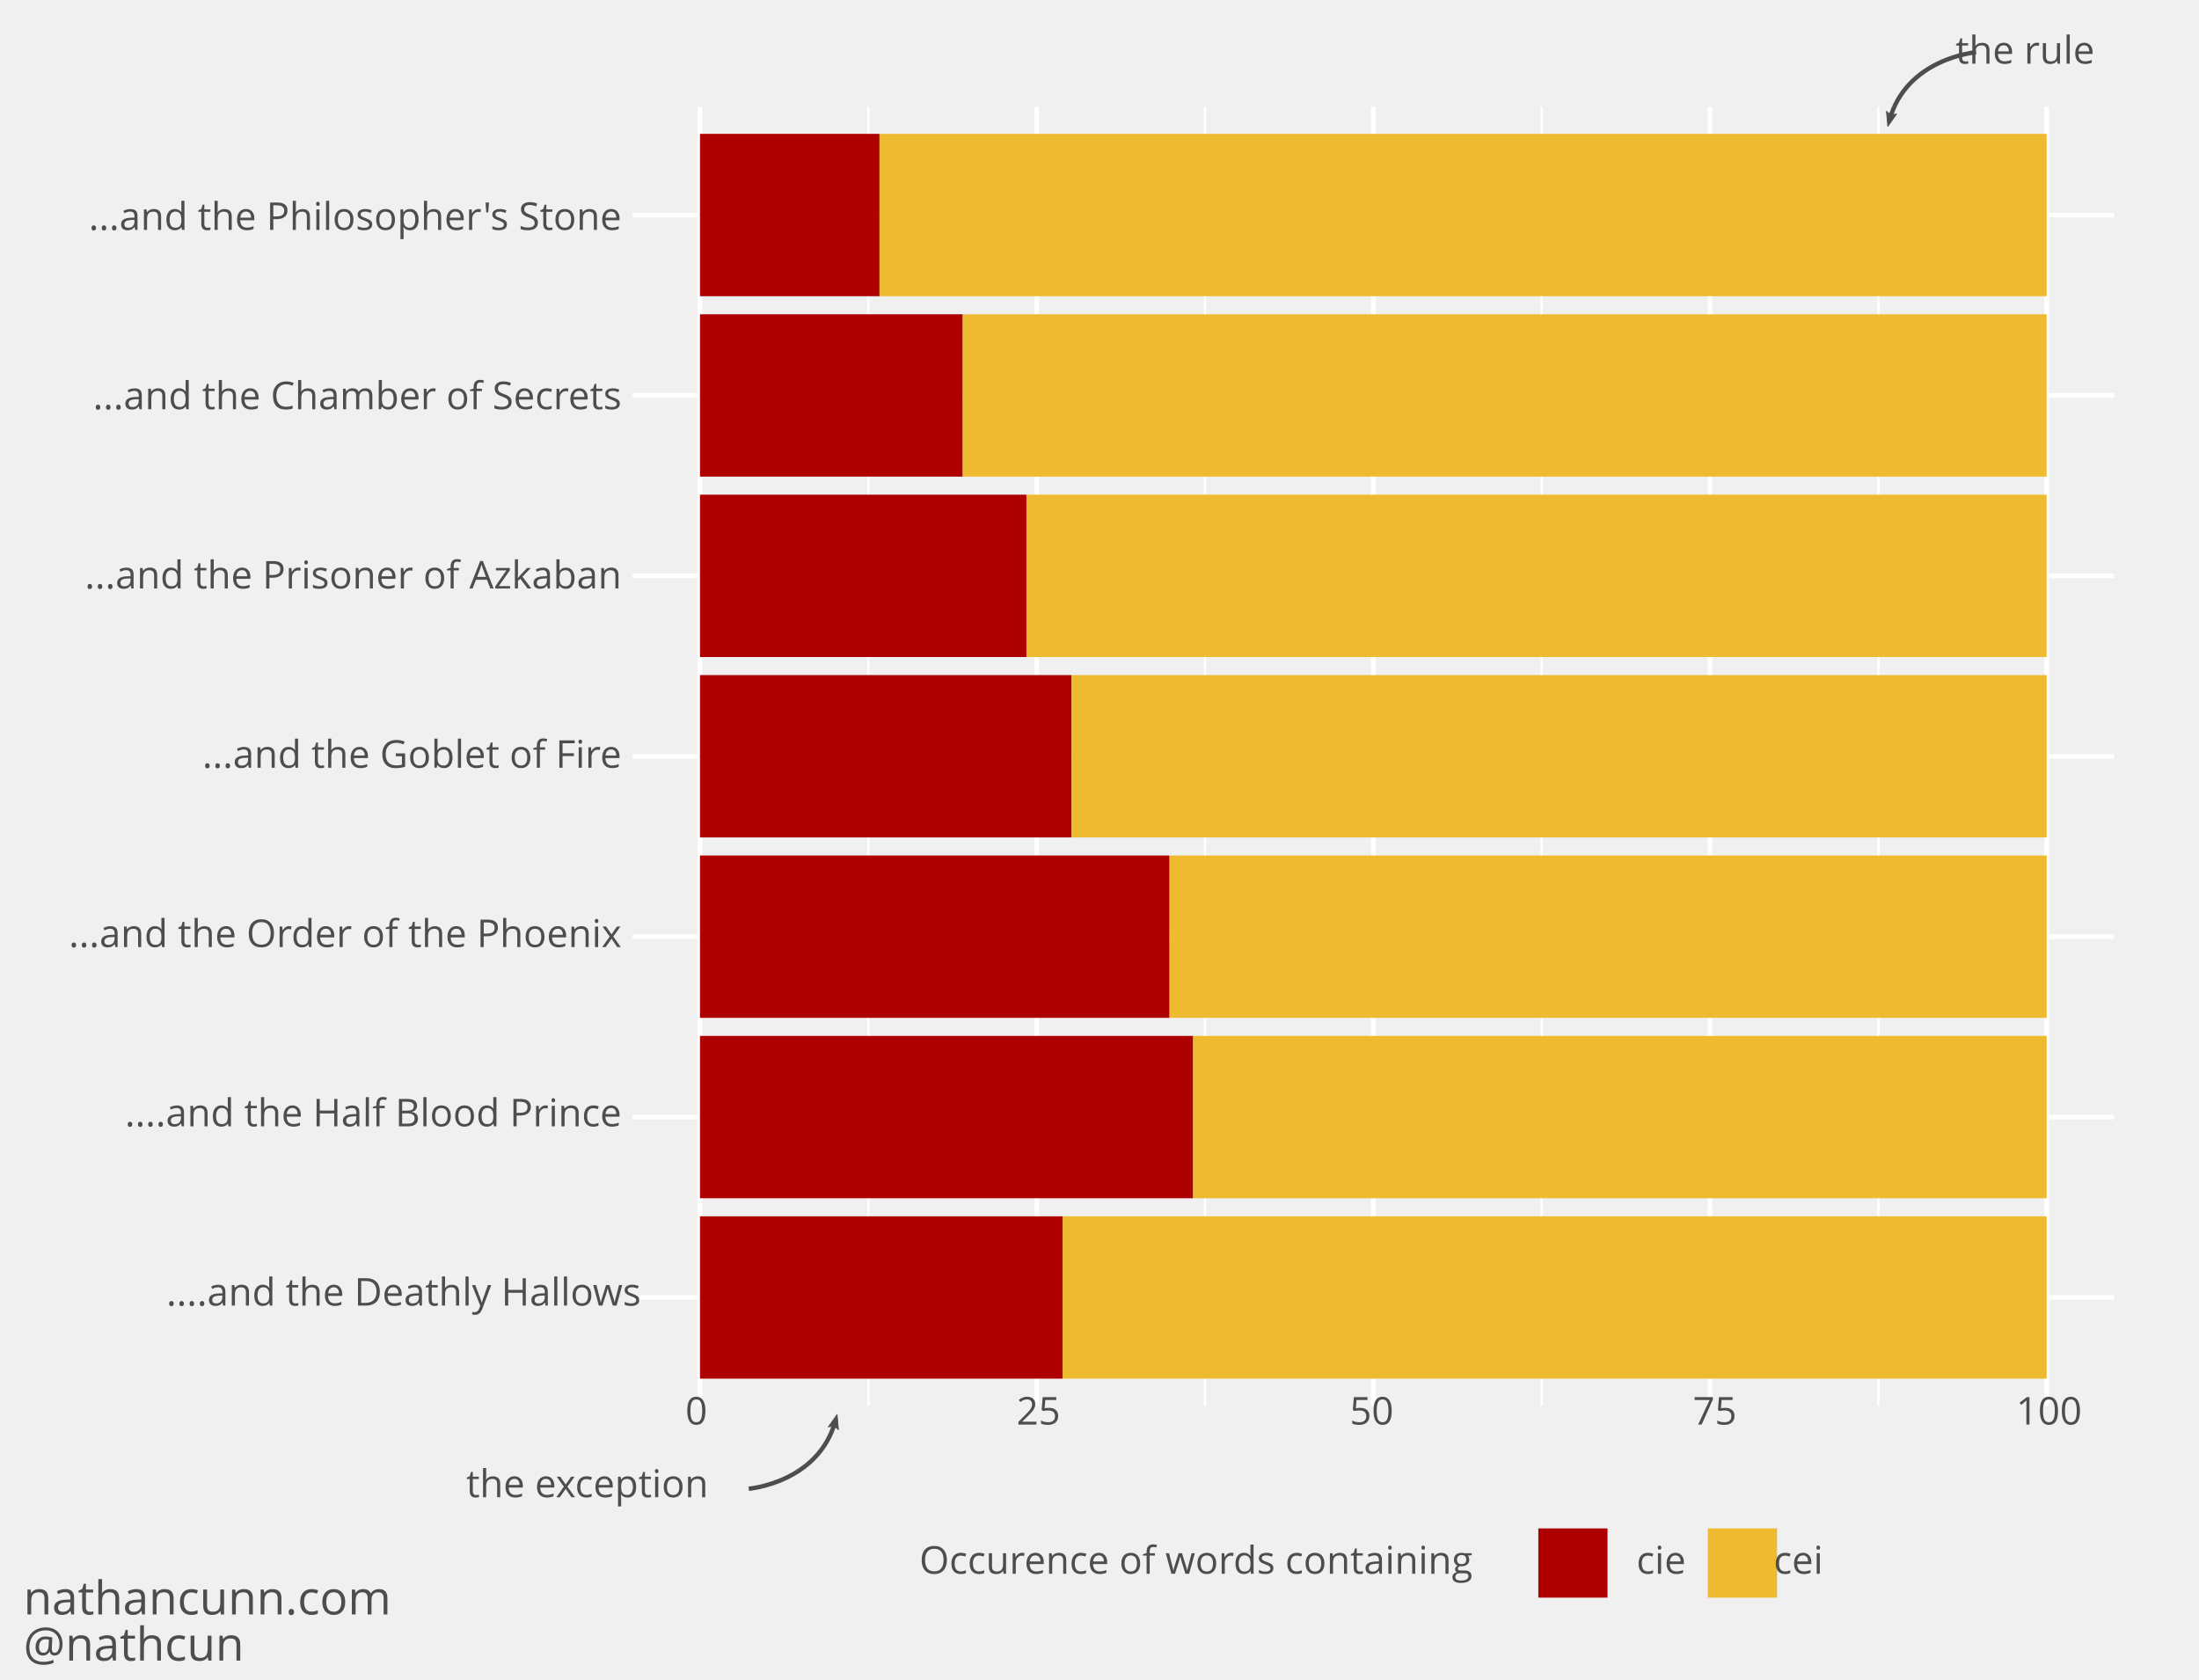
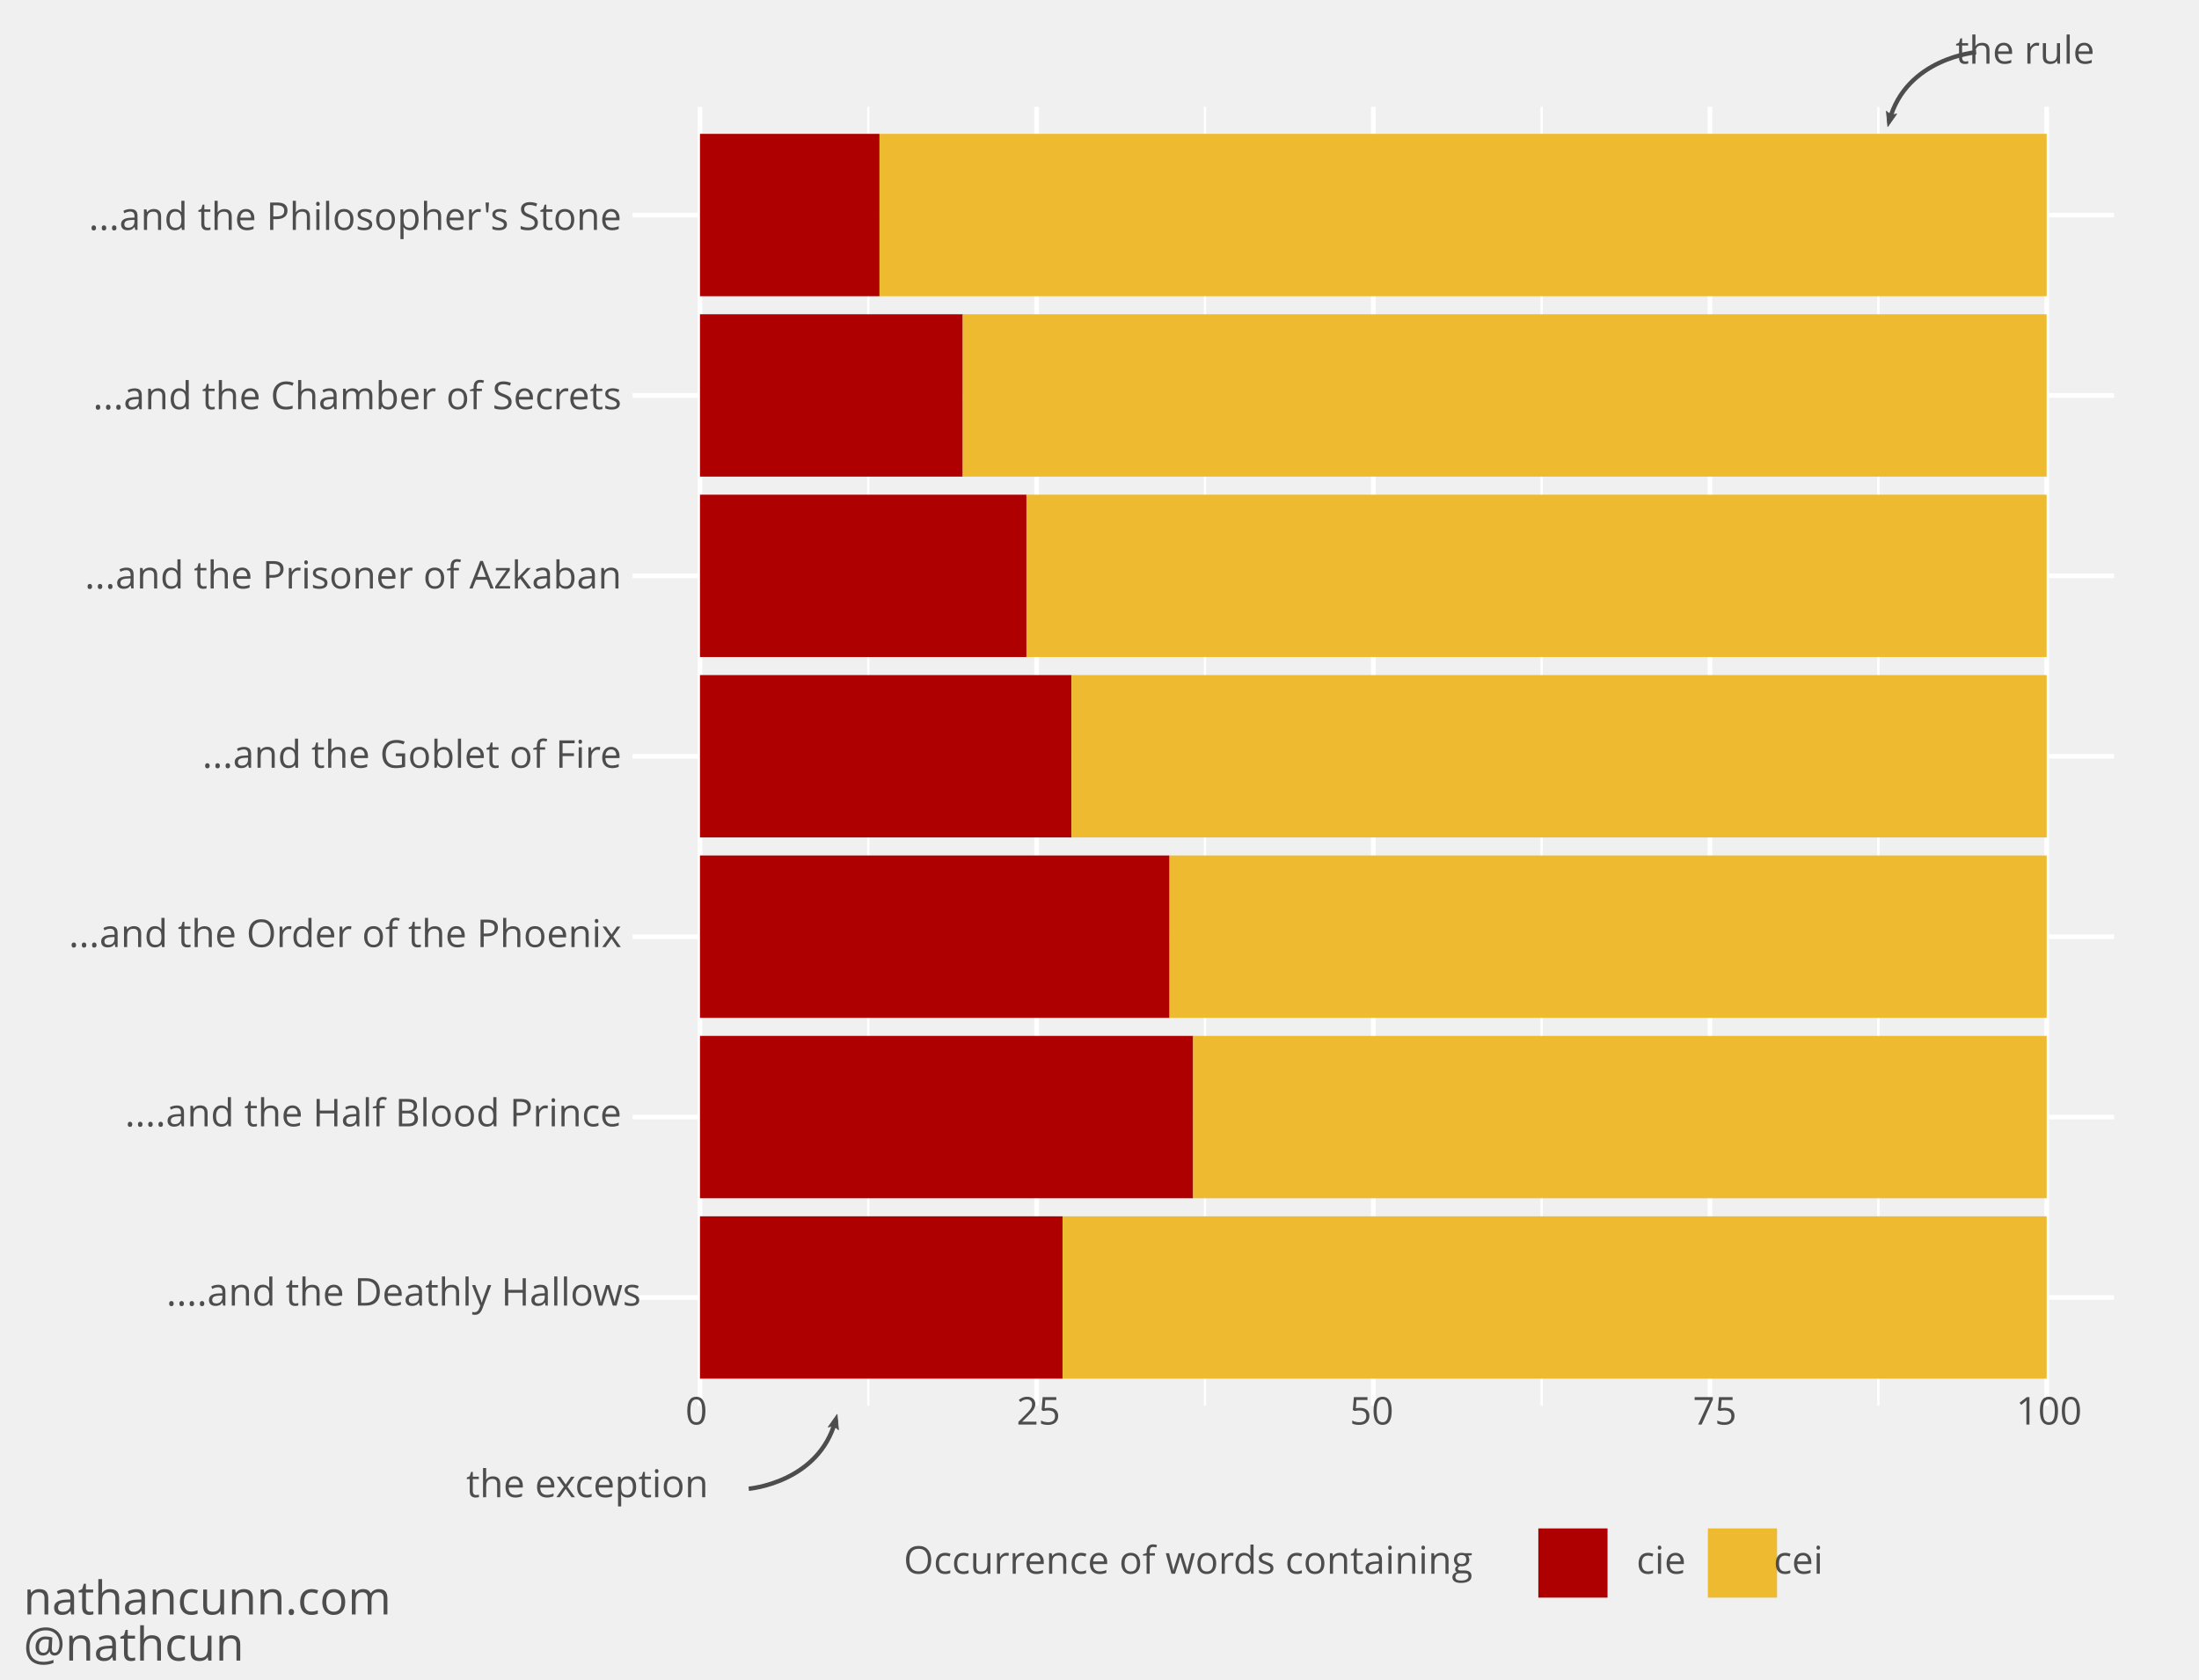
<svg xmlns="http://www.w3.org/2000/svg" viewBox="0 0 504 385" version="1.1" id="svg160" width="504" height="385">
  <defs id="defs4">
    <style type="text/css" id="style2">
    line, polyline, path, rect, circle {
      fill: none;
      stroke: #000000;
      stroke-linecap: round;
      stroke-linejoin: round;
      stroke-miterlimit: 10.00;
    }
  </style>
    <clipPath id="cpMTU4Ljk5NHw0OTguNTIxfDMwMy4xOTR8NS40Nzk0NQ==-9">
      <rect x="158.99" y="5.48" width="339.53" height="297.71" id="rect10-3" style="fill:none;stroke:#000000;stroke-linecap:round;stroke-linejoin:round;stroke-miterlimit:10" />
    </clipPath>
    <clipPath id="clipPath4653">
      <rect x="158.99" y="5.48" width="339.53" height="297.71" id="rect4651" style="fill:none;stroke:#000000;stroke-linecap:round;stroke-linejoin:round;stroke-miterlimit:10" />
    </clipPath>
    <clipPath id="clipPath4657">
      <rect x="158.99" y="5.48" width="339.53" height="297.71" id="rect4655" style="fill:none;stroke:#000000;stroke-linecap:round;stroke-linejoin:round;stroke-miterlimit:10" />
    </clipPath>
    <clipPath id="clipPath4661">
      <rect x="158.99" y="5.48" width="339.53" height="297.71" id="rect4659" style="fill:none;stroke:#000000;stroke-linecap:round;stroke-linejoin:round;stroke-miterlimit:10" />
    </clipPath>
    <clipPath id="clipPath4665">
      <rect x="158.99" y="5.48" width="339.53" height="297.71" id="rect4663" style="fill:none;stroke:#000000;stroke-linecap:round;stroke-linejoin:round;stroke-miterlimit:10" />
    </clipPath>
    <clipPath id="clipPath4669">
      <rect x="158.99" y="5.48" width="339.53" height="297.71" id="rect4667" style="fill:none;stroke:#000000;stroke-linecap:round;stroke-linejoin:round;stroke-miterlimit:10" />
    </clipPath>
    <clipPath id="clipPath4673">
      <rect x="158.99" y="5.48" width="339.53" height="297.71" id="rect4671" style="fill:none;stroke:#000000;stroke-linecap:round;stroke-linejoin:round;stroke-miterlimit:10" />
    </clipPath>
    <clipPath id="clipPath4677">
      <rect x="158.99" y="5.48" width="339.53" height="297.71" id="rect4675" style="fill:none;stroke:#000000;stroke-linecap:round;stroke-linejoin:round;stroke-miterlimit:10" />
    </clipPath>
    <clipPath id="clipPath4681">
      <rect x="158.99" y="5.48" width="339.53" height="297.71" id="rect4679" style="fill:none;stroke:#000000;stroke-linecap:round;stroke-linejoin:round;stroke-miterlimit:10" />
    </clipPath>
    <clipPath id="clipPath4685">
      <rect x="158.99" y="5.48" width="339.53" height="297.71" id="rect4683" style="fill:none;stroke:#000000;stroke-linecap:round;stroke-linejoin:round;stroke-miterlimit:10" />
    </clipPath>
    <clipPath id="clipPath4689">
      <rect x="158.99" y="5.48" width="339.53" height="297.71" id="rect4687" style="fill:none;stroke:#000000;stroke-linecap:round;stroke-linejoin:round;stroke-miterlimit:10" />
    </clipPath>
    <clipPath id="clipPath4693">
      <rect x="158.99" y="5.48" width="339.53" height="297.71" id="rect4691" style="fill:none;stroke:#000000;stroke-linecap:round;stroke-linejoin:round;stroke-miterlimit:10" />
    </clipPath>
    <clipPath id="clipPath4697">
      <rect x="158.99" y="5.48" width="339.53" height="297.71" id="rect4695" style="fill:none;stroke:#000000;stroke-linecap:round;stroke-linejoin:round;stroke-miterlimit:10" />
    </clipPath>
    <clipPath id="clipPath4701">
      <rect x="158.99" y="5.48" width="339.53" height="297.71" id="rect4699" style="fill:none;stroke:#000000;stroke-linecap:round;stroke-linejoin:round;stroke-miterlimit:10" />
    </clipPath>
    <clipPath id="clipPath4705">
      <rect x="158.99" y="5.48" width="339.53" height="297.71" id="rect4703" style="fill:none;stroke:#000000;stroke-linecap:round;stroke-linejoin:round;stroke-miterlimit:10" />
    </clipPath>
    <clipPath id="clipPath4709">
      <rect x="158.99" y="5.48" width="339.53" height="297.71" id="rect4707" style="fill:none;stroke:#000000;stroke-linecap:round;stroke-linejoin:round;stroke-miterlimit:10" />
    </clipPath>
    <clipPath id="clipPath4713">
      <rect x="158.99" y="5.48" width="339.53" height="297.71" id="rect4711" style="fill:none;stroke:#000000;stroke-linecap:round;stroke-linejoin:round;stroke-miterlimit:10" />
    </clipPath>
    <clipPath id="clipPath4717">
      <rect x="158.99" y="5.48" width="339.53" height="297.71" id="rect4715" style="fill:none;stroke:#000000;stroke-linecap:round;stroke-linejoin:round;stroke-miterlimit:10" />
    </clipPath>
    <clipPath id="clipPath4721">
      <rect x="158.99" y="5.48" width="339.53" height="297.71" id="rect4719" style="fill:none;stroke:#000000;stroke-linecap:round;stroke-linejoin:round;stroke-miterlimit:10" />
    </clipPath>
    <clipPath id="clipPath4725">
      <rect x="158.99" y="5.48" width="339.53" height="297.71" id="rect4723" style="fill:none;stroke:#000000;stroke-linecap:round;stroke-linejoin:round;stroke-miterlimit:10" />
    </clipPath>
    <clipPath id="clipPath4729">
      <rect x="158.99" y="5.48" width="339.53" height="297.71" id="rect4727" style="fill:none;stroke:#000000;stroke-linecap:round;stroke-linejoin:round;stroke-miterlimit:10" />
    </clipPath>
    <marker orient="auto" refY="0" refX="0" id="Arrow2Send-6" style="overflow:visible">
      <path id="path4628-5" style="fill:#4d4d4d;fill-opacity:1;fill-rule:evenodd;stroke:#4d4d4d;stroke-width:0.625;stroke-linecap:round;stroke-linejoin:round;stroke-miterlimit:10;stroke-opacity:1" d="M 8.719,4.034 -2.207,0.016 8.719,-4.002 c -1.745,2.372 -1.735,5.617 -6e-7,8.035 z" transform="matrix(-0.3,0,0,-0.3,0.69,0)" />
    </marker>
    <marker orient="auto" refY="0" refX="0" id="Arrow2Send" style="overflow:visible">
      <path id="path4628" style="fill:#4d4d4d;fill-opacity:1;fill-rule:evenodd;stroke:#4d4d4d;stroke-width:0.625;stroke-linecap:round;stroke-linejoin:round;stroke-miterlimit:10;stroke-opacity:1" d="M 8.719,4.034 -2.207,0.016 8.719,-4.002 c -1.745,2.372 -1.735,5.617 -6e-7,8.035 z" transform="matrix(-0.3,0,0,-0.3,0.69,0)" />
    </marker>
  </defs>
  <defs id="defs13">
    <clipPath id="cpMTU4Ljk5NHw0OTguNTIxfDMwMy4xOTR8NS40Nzk0NQ==">
      <rect x="158.99" y="5.48" width="339.53" height="297.71" id="rect10" style="fill:none;stroke:#000000;stroke-linecap:round;stroke-linejoin:round;stroke-miterlimit:10" />
    </clipPath>
  </defs>
  <polyline points="213.01,303.19 213.01,5.48 " style="fill:none;stroke:#ffffff;stroke-width:0.53;stroke-linecap:butt;stroke-linejoin:round;stroke-miterlimit:10" clip-path="url(#cpMTU4Ljk5NHw0OTguNTIxfDMwMy4xOTR8NS40Nzk0NQ==)" id="polyline15" transform="translate(-14,19)" />
  <polyline points="290.17,303.19 290.17,5.48 " style="fill:none;stroke:#ffffff;stroke-width:0.53;stroke-linecap:butt;stroke-linejoin:round;stroke-miterlimit:10" clip-path="url(#cpMTU4Ljk5NHw0OTguNTIxfDMwMy4xOTR8NS40Nzk0NQ==)" id="polyline17" transform="translate(-14,19)" />
  <polyline points="367.34,303.19 367.34,5.48 " style="fill:none;stroke:#ffffff;stroke-width:0.53;stroke-linecap:butt;stroke-linejoin:round;stroke-miterlimit:10" clip-path="url(#cpMTU4Ljk5NHw0OTguNTIxfDMwMy4xOTR8NS40Nzk0NQ==)" id="polyline19" transform="translate(-14,19)" />
  <polyline points="444.51,303.19 444.51,5.48 " style="fill:none;stroke:#ffffff;stroke-width:0.53;stroke-linecap:butt;stroke-linejoin:round;stroke-miterlimit:10" clip-path="url(#cpMTU4Ljk5NHw0OTguNTIxfDMwMy4xOTR8NS40Nzk0NQ==)" id="polyline21" transform="translate(-14,19)" />
  <polyline points="158.99,278.38 498.52,278.38 " style="fill:none;stroke:#ffffff;stroke-width:1.07;stroke-linecap:butt;stroke-linejoin:round;stroke-miterlimit:10" clip-path="url(#cpMTU4Ljk5NHw0OTguNTIxfDMwMy4xOTR8NS40Nzk0NQ==)" id="polyline23" transform="translate(-14,19)" />
  <polyline points="158.99,237.04 498.52,237.04 " style="fill:none;stroke:#ffffff;stroke-width:1.07;stroke-linecap:butt;stroke-linejoin:round;stroke-miterlimit:10" clip-path="url(#cpMTU4Ljk5NHw0OTguNTIxfDMwMy4xOTR8NS40Nzk0NQ==)" id="polyline25" transform="translate(-14,19)" />
  <polyline points="158.99,195.69 498.52,195.69 " style="fill:none;stroke:#ffffff;stroke-width:1.07;stroke-linecap:butt;stroke-linejoin:round;stroke-miterlimit:10" clip-path="url(#cpMTU4Ljk5NHw0OTguNTIxfDMwMy4xOTR8NS40Nzk0NQ==)" id="polyline27" transform="translate(-14,19)" />
  <polyline points="158.99,154.34 498.52,154.34 " style="fill:none;stroke:#ffffff;stroke-width:1.07;stroke-linecap:butt;stroke-linejoin:round;stroke-miterlimit:10" clip-path="url(#cpMTU4Ljk5NHw0OTguNTIxfDMwMy4xOTR8NS40Nzk0NQ==)" id="polyline29" transform="translate(-14,19)" />
  <polyline points="158.99,112.99 498.52,112.99 " style="fill:none;stroke:#ffffff;stroke-width:1.07;stroke-linecap:butt;stroke-linejoin:round;stroke-miterlimit:10" clip-path="url(#cpMTU4Ljk5NHw0OTguNTIxfDMwMy4xOTR8NS40Nzk0NQ==)" id="polyline31" transform="translate(-14,19)" />
  <polyline points="158.99,71.64 498.52,71.64 " style="fill:none;stroke:#ffffff;stroke-width:1.07;stroke-linecap:butt;stroke-linejoin:round;stroke-miterlimit:10" clip-path="url(#cpMTU4Ljk5NHw0OTguNTIxfDMwMy4xOTR8NS40Nzk0NQ==)" id="polyline33" transform="translate(-14,19)" />
  <polyline points="158.99,30.29 498.52,30.29 " style="fill:none;stroke:#ffffff;stroke-width:1.07;stroke-linecap:butt;stroke-linejoin:round;stroke-miterlimit:10" clip-path="url(#cpMTU4Ljk5NHw0OTguNTIxfDMwMy4xOTR8NS40Nzk0NQ==)" id="polyline35" transform="translate(-14,19)" />
  <polyline points="174.43,303.19 174.43,5.48 " style="fill:none;stroke:#ffffff;stroke-width:1.07;stroke-linecap:butt;stroke-linejoin:round;stroke-miterlimit:10" clip-path="url(#cpMTU4Ljk5NHw0OTguNTIxfDMwMy4xOTR8NS40Nzk0NQ==)" id="polyline37" transform="translate(-14,19)" />
  <polyline points="251.59,303.19 251.59,5.48 " style="fill:none;stroke:#ffffff;stroke-width:1.07;stroke-linecap:butt;stroke-linejoin:round;stroke-miterlimit:10" clip-path="url(#cpMTU4Ljk5NHw0OTguNTIxfDMwMy4xOTR8NS40Nzk0NQ==)" id="polyline39" transform="translate(-14,19)" />
  <polyline points="328.76,303.19 328.76,5.48 " style="fill:none;stroke:#ffffff;stroke-width:1.07;stroke-linecap:butt;stroke-linejoin:round;stroke-miterlimit:10" clip-path="url(#cpMTU4Ljk5NHw0OTguNTIxfDMwMy4xOTR8NS40Nzk0NQ==)" id="polyline41" transform="translate(-14,19)" />
  <polyline points="405.92,303.19 405.92,5.48 " style="fill:none;stroke:#ffffff;stroke-width:1.07;stroke-linecap:butt;stroke-linejoin:round;stroke-miterlimit:10" clip-path="url(#cpMTU4Ljk5NHw0OTguNTIxfDMwMy4xOTR8NS40Nzk0NQ==)" id="polyline43" transform="translate(-14,19)" />
  <polyline points="483.09,303.19 483.09,5.48 " style="fill:none;stroke:#ffffff;stroke-width:1.07;stroke-linecap:butt;stroke-linejoin:round;stroke-miterlimit:10" clip-path="url(#cpMTU4Ljk5NHw0OTguNTIxfDMwMy4xOTR8NS40Nzk0NQ==)" id="polyline45" transform="translate(-14,19)" />
  <g id="g4784" transform="translate(-14,19)">
    <rect id="rect47" clip-path="url(#cpMTU4Ljk5NHw0OTguNTIxfDMwMy4xOTR8NS40Nzk0NQ==)" style="fill:#ae0001;stroke:none;stroke-width:1.07;stroke-linecap:butt;stroke-linejoin:round;stroke-miterlimit:10" height="37.21" width="83.1" y="259.78" x="174.43" />
    <rect id="rect49" clip-path="url(#cpMTU4Ljk5NHw0OTguNTIxfDMwMy4xOTR8NS40Nzk0NQ==)" style="fill:#eeba30;stroke:none;stroke-width:1.07;stroke-linecap:butt;stroke-linejoin:round;stroke-miterlimit:10" height="37.21" width="225.56" y="259.78" x="257.53" />
  </g>
  <rect x="174.43" y="218.43" width="113.03" height="37.21" style="fill:#ae0001;stroke:none;stroke-width:1.07;stroke-linecap:butt;stroke-linejoin:round;stroke-miterlimit:10" clip-path="url(#cpMTU4Ljk5NHw0OTguNTIxfDMwMy4xOTR8NS40Nzk0NQ==)" id="rect51" transform="translate(-14,19)" />
  <rect x="287.46" y="218.43" width="195.63" height="37.21" style="fill:#eeba30;stroke:none;stroke-width:1.07;stroke-linecap:butt;stroke-linejoin:round;stroke-miterlimit:10" clip-path="url(#cpMTU4Ljk5NHw0OTguNTIxfDMwMy4xOTR8NS40Nzk0NQ==)" id="rect53" transform="translate(-14,19)" />
  <rect x="174.43" y="177.08" width="107.62" height="37.21" style="fill:#ae0001;stroke:none;stroke-width:1.07;stroke-linecap:butt;stroke-linejoin:round;stroke-miterlimit:10" clip-path="url(#cpMTU4Ljk5NHw0OTguNTIxfDMwMy4xOTR8NS40Nzk0NQ==)" id="rect55" transform="translate(-14,19)" />
  <rect x="282.05" y="177.08" width="201.04" height="37.21" style="fill:#eeba30;stroke:none;stroke-width:1.07;stroke-linecap:butt;stroke-linejoin:round;stroke-miterlimit:10" clip-path="url(#cpMTU4Ljk5NHw0OTguNTIxfDMwMy4xOTR8NS40Nzk0NQ==)" id="rect57" transform="translate(-14,19)" />
  <rect x="174.43" y="135.73" width="85.15" height="37.21" style="fill:#ae0001;stroke:none;stroke-width:1.07;stroke-linecap:butt;stroke-linejoin:round;stroke-miterlimit:10" clip-path="url(#cpMTU4Ljk5NHw0OTguNTIxfDMwMy4xOTR8NS40Nzk0NQ==)" id="rect59" transform="translate(-14,19)" />
  <rect x="259.58" y="135.73" width="223.51" height="37.21" style="fill:#eeba30;stroke:none;stroke-width:1.07;stroke-linecap:butt;stroke-linejoin:round;stroke-miterlimit:10" clip-path="url(#cpMTU4Ljk5NHw0OTguNTIxfDMwMy4xOTR8NS40Nzk0NQ==)" id="rect61" transform="translate(-14,19)" />
  <rect x="174.43" y="94.38" width="74.83" height="37.21" style="fill:#ae0001;stroke:none;stroke-width:1.07;stroke-linecap:butt;stroke-linejoin:round;stroke-miterlimit:10" clip-path="url(#cpMTU4Ljk5NHw0OTguNTIxfDMwMy4xOTR8NS40Nzk0NQ==)" id="rect63" transform="translate(-14,19)" />
  <rect x="249.25" y="94.38" width="233.83" height="37.21" style="fill:#eeba30;stroke:none;stroke-width:1.07;stroke-linecap:butt;stroke-linejoin:round;stroke-miterlimit:10" clip-path="url(#cpMTU4Ljk5NHw0OTguNTIxfDMwMy4xOTR8NS40Nzk0NQ==)" id="rect65" transform="translate(-14,19)" />
  <rect x="174.43" y="53.03" width="60.23" height="37.21" style="fill:#ae0001;stroke:none;stroke-width:1.07;stroke-linecap:butt;stroke-linejoin:round;stroke-miterlimit:10" clip-path="url(#cpMTU4Ljk5NHw0OTguNTIxfDMwMy4xOTR8NS40Nzk0NQ==)" id="rect67" transform="translate(-14,19)" />
  <rect x="234.65" y="53.03" width="248.43" height="37.21" style="fill:#eeba30;stroke:none;stroke-width:1.07;stroke-linecap:butt;stroke-linejoin:round;stroke-miterlimit:10" clip-path="url(#cpMTU4Ljk5NHw0OTguNTIxfDMwMy4xOTR8NS40Nzk0NQ==)" id="rect69" transform="translate(-14,19)" />
  <rect x="174.43" y="11.68" width="41.15" height="37.21" style="fill:#ae0001;stroke:none;stroke-width:1.07;stroke-linecap:butt;stroke-linejoin:round;stroke-miterlimit:10" clip-path="url(#cpMTU4Ljk5NHw0OTguNTIxfDMwMy4xOTR8NS40Nzk0NQ==)" id="rect71" transform="translate(-14,19)" />
  <rect x="215.58" y="11.68" width="267.51" height="37.21" style="fill:#eeba30;stroke:none;stroke-width:1.07;stroke-linecap:butt;stroke-linejoin:round;stroke-miterlimit:10" clip-path="url(#cpMTU4Ljk5NHw0OTguNTIxfDMwMy4xOTR8NS40Nzk0NQ==)" id="rect73" transform="translate(-14,19)" />
  <defs id="defs78">
    <clipPath id="cpMHw1MDR8MzYwfDA=">
      <rect x="0" y="0" width="504" height="360" id="rect75" style="fill:none;stroke:#000000;stroke-linecap:round;stroke-linejoin:round;stroke-miterlimit:10" />
    </clipPath>
  </defs>
  <text xml:space="preserve" style="font-style:normal;font-variant:normal;font-weight:normal;font-stretch:normal;font-size:8px;line-height:41px;font-family:Arial;-inkscape-font-specification:Arial;text-align:end;letter-spacing:0px;word-spacing:0px;text-anchor:end;fill:#000000;fill-opacity:1;stroke:none" x="153.575" y="52.7" id="text4643">
    <tspan x="153.575" y="52.7" style="font-style:normal;font-variant:normal;font-weight:normal;font-stretch:normal;font-size:8.8px;line-height:41px;font-family:'Open Sans';-inkscape-font-specification:'Open Sans';text-align:end;text-anchor:end;fill:#4d4d4d;fill-opacity:1" id="tspan4657">...and the Philosopher's Stone</tspan>
    <tspan x="153.575" y="93.791" style="font-style:normal;font-variant:normal;font-weight:normal;font-stretch:normal;font-size:8.8px;line-height:41px;font-family:'Open Sans';-inkscape-font-specification:'Open Sans';text-align:end;text-anchor:end;fill:#4d4d4d;fill-opacity:1" id="tspan4659">...and the Chamber of Secrets</tspan>
    <tspan x="153.575" y="134.883" style="font-style:normal;font-variant:normal;font-weight:normal;font-stretch:normal;font-size:8.8px;line-height:41px;font-family:'Open Sans';-inkscape-font-specification:'Open Sans';text-align:end;text-anchor:end;fill:#4d4d4d;fill-opacity:1" id="tspan4663">...and the Prisoner of Azkaban</tspan>
    <tspan x="153.575" y="175.974" style="font-style:normal;font-variant:normal;font-weight:normal;font-stretch:normal;font-size:8.8px;line-height:41px;font-family:'Open Sans';-inkscape-font-specification:'Open Sans';text-align:end;text-anchor:end;fill:#4d4d4d;fill-opacity:1" id="tspan4667">...and the Goblet of Fire</tspan>
    <tspan x="153.575" y="217.065" style="font-style:normal;font-variant:normal;font-weight:normal;font-stretch:normal;font-size:8.8px;line-height:41px;font-family:'Open Sans';-inkscape-font-specification:'Open Sans';text-align:end;text-anchor:end;fill:#4d4d4d;fill-opacity:1" id="tspan4671">...and the Order of the Phoenix</tspan>
    <tspan x="153.575" y="258.156" style="font-style:normal;font-variant:normal;font-weight:normal;font-stretch:normal;font-size:8.8px;line-height:41px;font-family:'Open Sans';-inkscape-font-specification:'Open Sans';text-align:end;text-anchor:end;fill:#4d4d4d;fill-opacity:1" id="tspan4675">....and the Half Blood Prince</tspan>
    <tspan x="153.575" y="299.247" style="font-style:normal;font-variant:normal;font-weight:normal;font-stretch:normal;font-size:8.8px;line-height:41px;font-family:'Open Sans';-inkscape-font-specification:'Open Sans';text-align:end;text-anchor:end;fill:#4d4d4d;fill-opacity:1" id="tspan4677">....and the Deathly Hallows</tspan>
  </text>
  <rect x="385.66" y="332.28" width="15.86" height="15.86" style="fill:#eeba30;stroke:none;stroke-width:1.07;stroke-linecap:round;stroke-linejoin:miter;stroke-miterlimit:10" clip-path="url(#cpMHw1MDR8MzYwfDA=)" id="rect146" transform="translate(5.776952,18.03459)" />
  <rect x="414.27" y="332.28" width="15.86" height="15.86" style="fill:#ae0001;stroke:none;stroke-width:1.07;stroke-linecap:round;stroke-linejoin:miter;stroke-miterlimit:10" clip-path="url(#cpMHw1MDR8MzYwfDA=)" id="rect150" transform="translate(-61.69303,18.03459)" />
  <text xml:space="preserve" style="font-style:normal;font-variant:normal;font-weight:normal;font-stretch:normal;font-size:8.8px;line-height:41px;font-family:sans-serif;-inkscape-font-specification:sans-serif;font-variant-ligatures:normal;font-variant-position:normal;font-variant-caps:normal;font-variant-numeric:normal;font-variant-alternates:normal;font-feature-settings:normal;text-indent:0;text-align:end;text-decoration:none;text-decoration-line:none;text-decoration-style:solid;text-decoration-color:#000000;letter-spacing:0px;word-spacing:0px;text-transform:none;writing-mode:lr-tb;direction:ltr;text-orientation:mixed;dominant-baseline:auto;baseline-shift:baseline;text-anchor:end;white-space:normal;shape-padding:0;opacity:1;vector-effect:none;fill:#000000;fill-opacity:1;stroke:none;stroke-width:1;stroke-linecap:butt;stroke-linejoin:miter;stroke-miterlimit:4;stroke-dasharray:none;stroke-dashoffset:0;stroke-opacity:1" x="344.394" y="360.7" id="text4643-9">
-     <tspan x="344.394" y="360.7" style="font-style:normal;font-variant:normal;font-weight:normal;font-stretch:normal;font-size:8.8px;line-height:41px;font-family:'Open Sans';-inkscape-font-specification:'Open Sans';font-variant-ligatures:normal;font-variant-position:normal;font-variant-caps:normal;font-variant-numeric:normal;font-variant-alternates:normal;font-feature-settings:normal;text-indent:0;text-align:end;text-decoration:none;text-decoration-line:none;text-decoration-style:solid;text-decoration-color:#000000;letter-spacing:0px;word-spacing:0px;text-transform:none;writing-mode:lr-tb;direction:ltr;text-orientation:mixed;dominant-baseline:auto;baseline-shift:baseline;text-anchor:end;white-space:normal;shape-padding:0;vector-effect:none;fill:#4d4d4d;fill-opacity:1;stroke:none;stroke-width:1;stroke-linecap:butt;stroke-linejoin:miter;stroke-miterlimit:4;stroke-dasharray:none;stroke-dashoffset:0;stroke-opacity:1" id="tspan4677-6">Occurence of words containing</tspan>
+     <tspan x="344.394" y="360.7" style="font-style:normal;font-variant:normal;font-weight:normal;font-stretch:normal;font-size:8.8px;line-height:41px;font-family:'Open Sans';-inkscape-font-specification:'Open Sans';font-variant-ligatures:normal;font-variant-position:normal;font-variant-caps:normal;font-variant-numeric:normal;font-variant-alternates:normal;font-feature-settings:normal;text-indent:0;text-align:end;text-decoration:none;text-decoration-line:none;text-decoration-style:solid;text-decoration-color:#000000;letter-spacing:0px;word-spacing:0px;text-transform:none;writing-mode:lr-tb;direction:ltr;text-orientation:mixed;dominant-baseline:auto;baseline-shift:baseline;text-anchor:end;white-space:normal;shape-padding:0;vector-effect:none;fill:#4d4d4d;fill-opacity:1;stroke:none;stroke-width:1;stroke-linecap:butt;stroke-linejoin:miter;stroke-miterlimit:4;stroke-dasharray:none;stroke-dashoffset:0;stroke-opacity:1" id="tspan4677-6">Occurrence of words containing</tspan>
  </text>
  <text xml:space="preserve" style="font-style:normal;font-variant:normal;font-weight:normal;font-stretch:normal;font-size:8.8px;line-height:41px;font-family:sans-serif;-inkscape-font-specification:sans-serif;font-variant-ligatures:normal;font-variant-position:normal;font-variant-caps:normal;font-variant-numeric:normal;font-variant-alternates:normal;font-feature-settings:normal;text-indent:0;text-align:start;text-decoration:none;text-decoration-line:none;text-decoration-style:solid;text-decoration-color:#000000;letter-spacing:0px;word-spacing:0px;text-transform:none;writing-mode:lr-tb;direction:ltr;text-orientation:mixed;dominant-baseline:auto;baseline-shift:baseline;text-anchor:start;white-space:normal;shape-padding:0;opacity:1;vector-effect:none;fill:#000000;fill-opacity:1;stroke:none;stroke-width:1;stroke-linecap:butt;stroke-linejoin:miter;stroke-miterlimit:4;stroke-dasharray:none;stroke-dashoffset:0;stroke-opacity:1" x="375.055" y="360.7" id="text4643-9-3">
    <tspan x="375.055" y="360.7" style="font-style:normal;font-variant:normal;font-weight:normal;font-stretch:normal;font-size:8.8px;line-height:41px;font-family:'Open Sans';-inkscape-font-specification:'Open Sans';font-variant-ligatures:normal;font-variant-position:normal;font-variant-caps:normal;font-variant-numeric:normal;font-variant-alternates:normal;font-feature-settings:normal;text-indent:0;text-align:start;text-decoration:none;text-decoration-line:none;text-decoration-style:solid;text-decoration-color:#000000;letter-spacing:0px;word-spacing:0px;text-transform:none;writing-mode:lr-tb;direction:ltr;text-orientation:mixed;dominant-baseline:auto;baseline-shift:baseline;text-anchor:start;white-space:normal;shape-padding:0;vector-effect:none;fill:#4d4d4d;fill-opacity:1;stroke:none;stroke-width:1;stroke-linecap:butt;stroke-linejoin:miter;stroke-miterlimit:4;stroke-dasharray:none;stroke-dashoffset:0;stroke-opacity:1" id="tspan4677-6-8">cie</tspan>
  </text>
  <path id="path4593-2" d="m 171.609,341.217 c 0,0 16.049,-1.328 19.899,-15.694" style="fill:none;fill-opacity:1;stroke:#4d4d4d;stroke-width:1.002;stroke-linecap:butt;stroke-linejoin:miter;stroke-miterlimit:10;stroke-dasharray:none;stroke-opacity:1;marker-end:url(#Arrow2Send-6)" />
  <text xml:space="preserve" style="font-style:normal;font-variant:normal;font-weight:normal;font-stretch:normal;font-size:8.8px;line-height:41px;font-family:sans-serif;-inkscape-font-specification:sans-serif;font-variant-ligatures:normal;font-variant-position:normal;font-variant-caps:normal;font-variant-numeric:normal;font-variant-alternates:normal;font-feature-settings:normal;text-indent:0;text-align:end;text-decoration:none;text-decoration-line:none;text-decoration-style:solid;text-decoration-color:#000000;letter-spacing:0px;word-spacing:0px;text-transform:none;writing-mode:lr-tb;direction:ltr;text-orientation:mixed;dominant-baseline:auto;baseline-shift:baseline;text-anchor:end;white-space:normal;shape-padding:0;opacity:1;vector-effect:none;fill:#000000;fill-opacity:1;stroke:none;stroke-width:1;stroke-linecap:butt;stroke-linejoin:miter;stroke-miterlimit:4;stroke-dasharray:none;stroke-dashoffset:0;stroke-opacity:1" x="169.21" y="343.161" id="text4643-9-8">
    <tspan x="169.21" y="343.161" style="font-style:normal;font-variant:normal;font-weight:normal;font-stretch:normal;font-size:8.8px;line-height:41px;font-family:'Open Sans';-inkscape-font-specification:'Open Sans';font-variant-ligatures:normal;font-variant-position:normal;font-variant-caps:normal;font-variant-numeric:normal;font-variant-alternates:normal;font-feature-settings:normal;text-indent:0;text-align:end;text-decoration:none;text-decoration-line:none;text-decoration-style:solid;text-decoration-color:#000000;letter-spacing:0px;word-spacing:0px;text-transform:none;writing-mode:lr-tb;direction:ltr;text-orientation:mixed;dominant-baseline:auto;baseline-shift:baseline;text-anchor:end;white-space:normal;shape-padding:0;vector-effect:none;fill:#4d4d4d;fill-opacity:1;stroke:none;stroke-width:1;stroke-linecap:butt;stroke-linejoin:miter;stroke-miterlimit:4;stroke-dasharray:none;stroke-dashoffset:0;stroke-opacity:1" id="tspan4677-6-7">the exception</tspan>
  </text>
  <path id="path4593" d="m 452.924,11.973 c 0,0 -16.049,1.328 -19.899,15.694" style="fill:none;fill-opacity:1;stroke:#4d4d4d;stroke-width:1.002;stroke-linecap:butt;stroke-linejoin:miter;stroke-miterlimit:10;stroke-dasharray:none;stroke-opacity:1;marker-end:url(#Arrow2Send)" />
  <text xml:space="preserve" style="font-style:normal;font-variant:normal;font-weight:normal;font-stretch:normal;font-size:8.8px;line-height:41px;font-family:sans-serif;-inkscape-font-specification:sans-serif;font-variant-ligatures:normal;font-variant-position:normal;font-variant-caps:normal;font-variant-numeric:normal;font-variant-alternates:normal;font-feature-settings:normal;text-indent:0;text-align:end;text-decoration:none;text-decoration-line:none;text-decoration-style:solid;text-decoration-color:#000000;letter-spacing:0px;word-spacing:0px;text-transform:none;writing-mode:lr-tb;direction:ltr;text-orientation:mixed;dominant-baseline:auto;baseline-shift:baseline;text-anchor:end;white-space:normal;shape-padding:0;opacity:1;vector-effect:none;fill:#000000;fill-opacity:1;stroke:none;stroke-width:1;stroke-linecap:butt;stroke-linejoin:miter;stroke-miterlimit:4;stroke-dasharray:none;stroke-dashoffset:0;stroke-opacity:1" x="486.938" y="14.588" id="text4643-9-8-5">
    <tspan x="486.938" y="14.588" style="font-style:normal;font-variant:normal;font-weight:normal;font-stretch:normal;font-size:8.8px;line-height:41px;font-family:'Open Sans';-inkscape-font-specification:'Open Sans';font-variant-ligatures:normal;font-variant-position:normal;font-variant-caps:normal;font-variant-numeric:normal;font-variant-alternates:normal;font-feature-settings:normal;text-indent:0;text-align:end;text-decoration:none;text-decoration-line:none;text-decoration-style:solid;text-decoration-color:#000000;letter-spacing:0px;word-spacing:0px;text-transform:none;writing-mode:lr-tb;direction:ltr;text-orientation:mixed;dominant-baseline:auto;baseline-shift:baseline;text-anchor:end;white-space:normal;shape-padding:0;vector-effect:none;fill:#4d4d4d;fill-opacity:1;stroke:none;stroke-width:1;stroke-linecap:butt;stroke-linejoin:miter;stroke-miterlimit:4;stroke-dasharray:none;stroke-dashoffset:0;stroke-opacity:1" id="tspan4677-6-7-9">the rule</tspan>
  </text>
  <text xml:space="preserve" style="font-style:normal;font-variant:normal;font-weight:normal;font-stretch:normal;font-size:8px;line-height:25px;font-family:Arial;-inkscape-font-specification:Arial;letter-spacing:0px;word-spacing:0px;fill:#4d4d4d;fill-opacity:1;stroke:none" x="157.081" y="326.506" id="text4800">
    <tspan id="tspan4798" x="157.081" y="326.506" style="font-style:normal;font-variant:normal;font-weight:normal;font-stretch:normal;font-size:8.8px;font-family:'Open Sans';-inkscape-font-specification:'Open Sans';fill:#4d4d4d;fill-opacity:1">0                               25                             50                              75                            100</tspan>
  </text>
  <text xml:space="preserve" style="font-style:normal;font-variant:normal;font-weight:normal;font-stretch:normal;font-size:8px;line-height:10px;font-family:Arial;-inkscape-font-specification:Arial;letter-spacing:0px;word-spacing:0px;fill:#000000;fill-opacity:1;stroke:none" x="5.37" y="370.031" id="text4804-6">
    <tspan id="tspan4802-6" x="5.37" y="370.031" style="font-style:normal;font-variant:normal;font-weight:normal;font-stretch:normal;font-size:10.667px;line-height:10px;font-family:'Open Sans';-inkscape-font-specification:'Open Sans';fill:#4d4d4d;fill-opacity:1">nathancunn.com</tspan>
    <tspan x="5.37" y="380.61" style="font-style:normal;font-variant:normal;font-weight:normal;font-stretch:normal;font-size:10.667px;line-height:10px;font-family:'Open Sans';-inkscape-font-specification:'Open Sans';fill:#4d4d4d;fill-opacity:1" id="tspan4824">@nathcun</tspan>
  </text>
  <text xml:space="preserve" style="font-style:normal;font-variant:normal;font-weight:normal;font-stretch:normal;font-size:8.8px;line-height:41px;font-family:sans-serif;-inkscape-font-specification:sans-serif;font-variant-ligatures:normal;font-variant-position:normal;font-variant-caps:normal;font-variant-numeric:normal;font-variant-alternates:normal;font-feature-settings:normal;text-indent:0;text-align:start;text-decoration:none;text-decoration-line:none;text-decoration-style:solid;text-decoration-color:#000000;letter-spacing:0px;word-spacing:0px;text-transform:none;writing-mode:lr-tb;direction:ltr;text-orientation:mixed;dominant-baseline:auto;baseline-shift:baseline;text-anchor:start;white-space:normal;shape-padding:0;opacity:1;vector-effect:none;fill:#000000;fill-opacity:1;stroke:none;stroke-width:1;stroke-linecap:butt;stroke-linejoin:miter;stroke-miterlimit:4;stroke-dasharray:none;stroke-dashoffset:0;stroke-opacity:1" x="424.714" y="360.7" id="text4643-9-3-1">
    <tspan x="427" y="360.7" style="font-style:normal;font-variant:normal;font-weight:normal;font-stretch:normal;font-size:8.8px;line-height:41px;font-family:'Open Sans';-inkscape-font-specification:'Open Sans';font-variant-ligatures:normal;font-variant-position:normal;font-variant-caps:normal;font-variant-numeric:normal;font-variant-alternates:normal;font-feature-settings:normal;text-indent:0;text-align:end;text-decoration:none;text-decoration-line:none;text-decoration-style:solid;text-decoration-color:#000000;letter-spacing:0px;word-spacing:0px;text-transform:none;writing-mode:lr-tb;direction:ltr;text-orientation:mixed;dominant-baseline:auto;baseline-shift:baseline;text-anchor:end;white-space:normal;shape-padding:0;vector-effect:none;fill:#4d4d4d;fill-opacity:1;stroke:none;stroke-width:1;stroke-linecap:butt;stroke-linejoin:miter;stroke-miterlimit:4;stroke-dasharray:none;stroke-dashoffset:0;stroke-opacity:1" id="tspan4677-6-8-0">cei </tspan>
  </text>
</svg>
